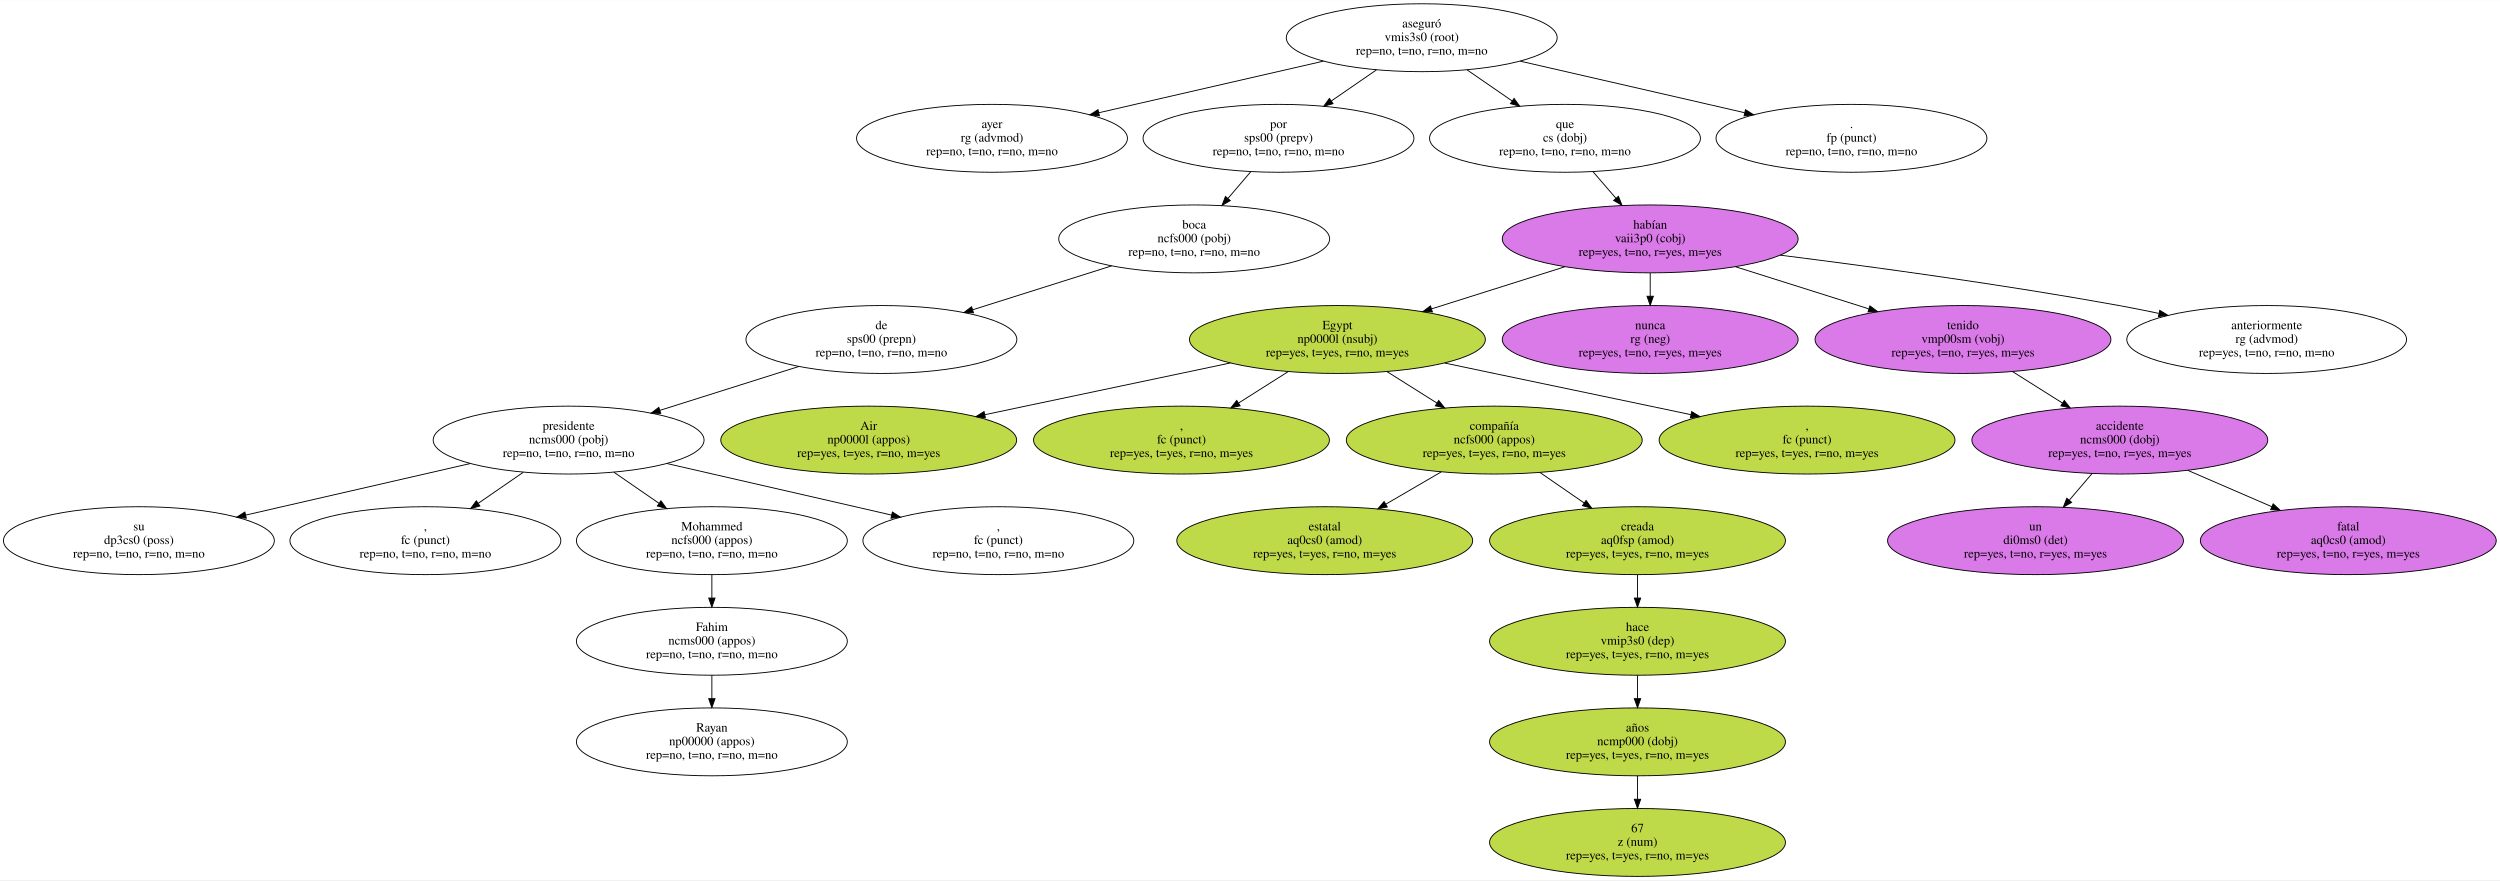
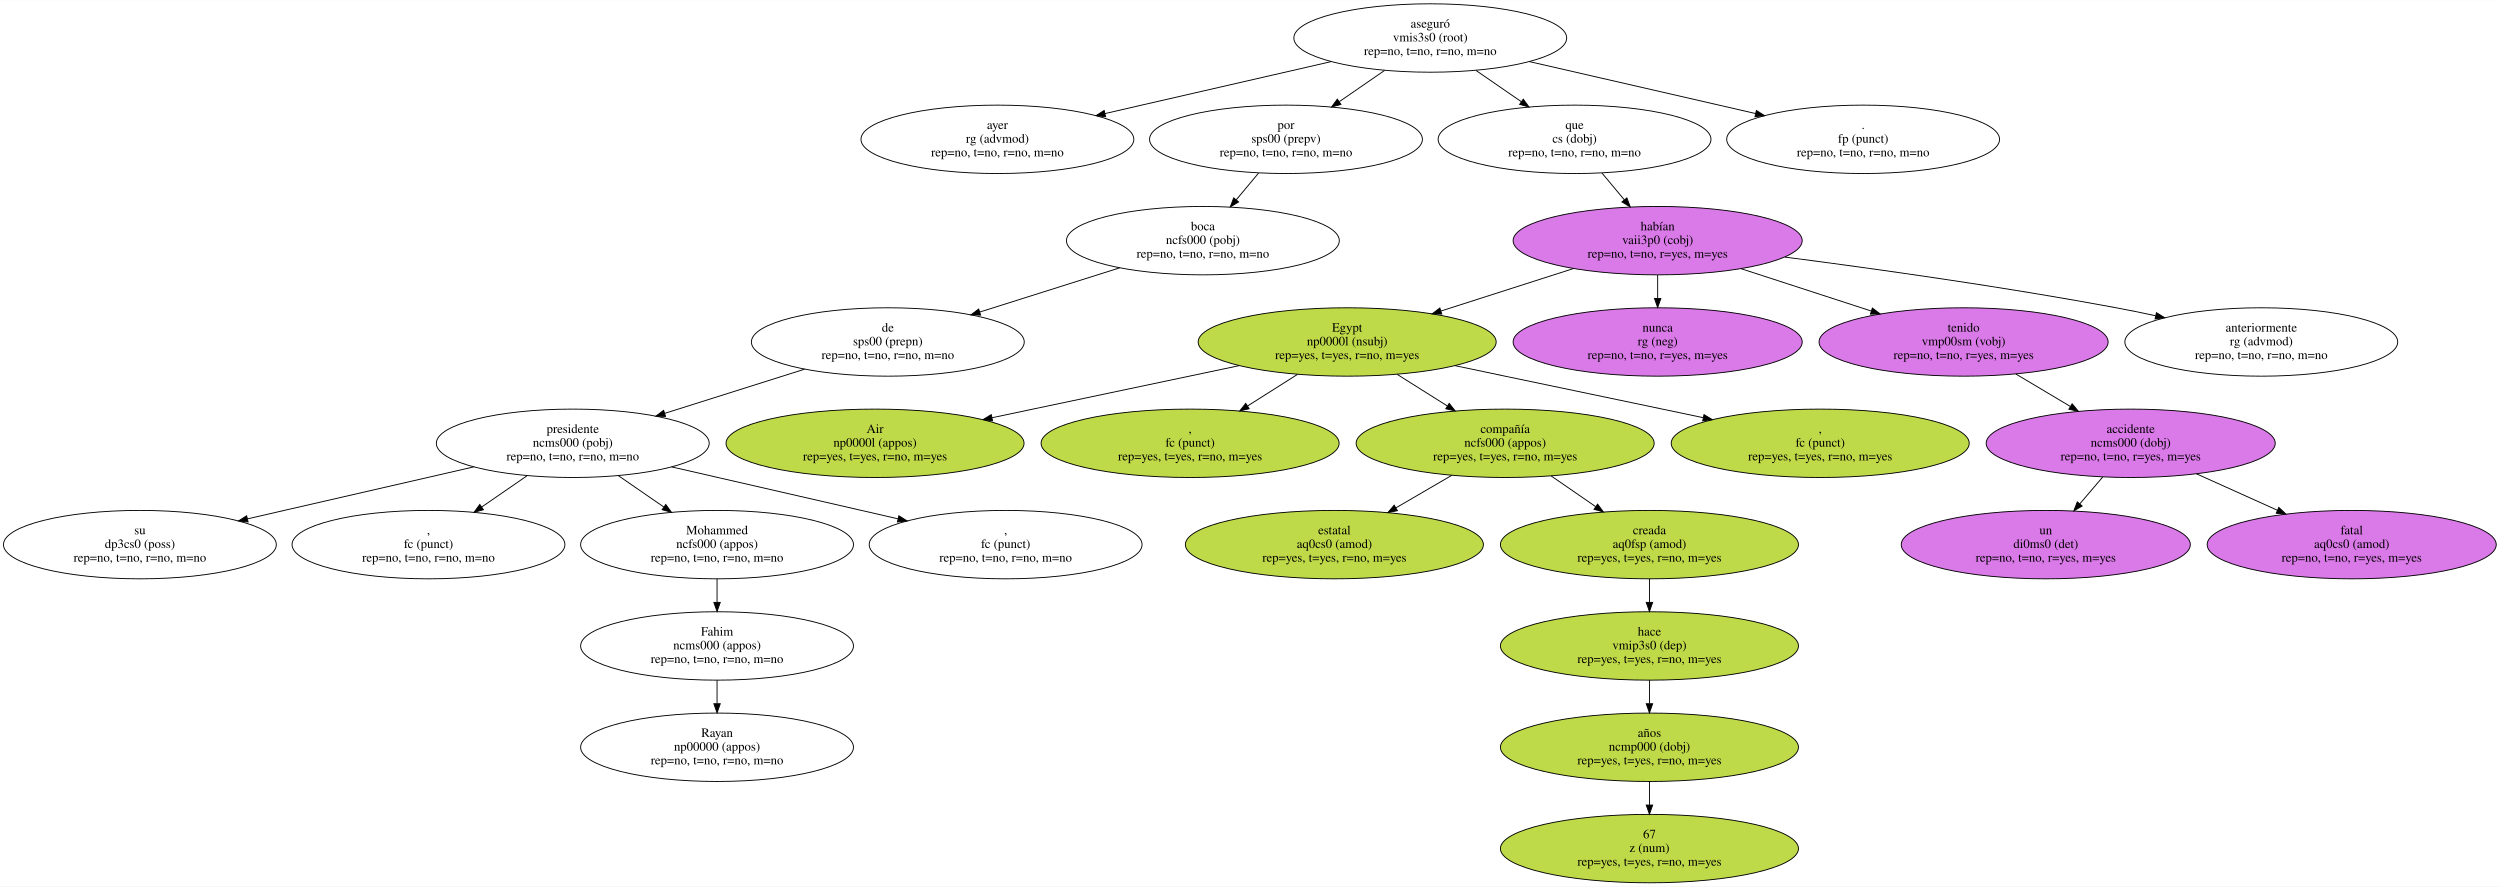
- <svg xmlns="http://www.w3.org/2000/svg" width="2758pt" height="971pt" viewBox="0.00 0.00 2757.54 970.58">
+ <svg xmlns="http://www.w3.org/2000/svg" width="2738pt" height="971pt" viewBox="0.00 0.00 2737.59 970.58">
  <g id="graph0" class="graph" transform="scale(1 1) rotate(0) translate(4 966.58)">
-     <polygon fill="white" stroke="transparent" points="-4,4 -4,-966.58 2753.54,-966.58 2753.54,4 -4,4" />
+     <polygon fill="white" stroke="transparent" points="-4,4 -4,-966.58 2733.59,-966.58 2733.59,4 -4,4" />
    <g id="node1" class="node">
-       <ellipse fill="none" stroke="black" cx="1564.2" cy="-925.1" rx="149.4" ry="37.45" />
-       <text text-anchor="middle" x="1564.2" y="-936.4" font-family="Times,serif" font-size="14.00">aseguró</text>
-       <text text-anchor="middle" x="1564.2" y="-921.4" font-family="Times,serif" font-size="14.00">vmis3s0 (root)</text>
-       <text text-anchor="middle" x="1564.2" y="-906.4" font-family="Times,serif" font-size="14.00">rep=no, t=no, r=no, m=no</text>
+       <ellipse fill="none" stroke="black" cx="1562.2" cy="-925.1" rx="149.4" ry="37.45" />
+       <text text-anchor="middle" x="1562.2" y="-936.4" font-family="Times,serif" font-size="14.00">aseguró</text>
+       <text text-anchor="middle" x="1562.2" y="-921.4" font-family="Times,serif" font-size="14.00">vmis3s0 (root)</text>
+       <text text-anchor="middle" x="1562.2" y="-906.4" font-family="Times,serif" font-size="14.00">rep=no, t=no, r=no, m=no</text>
    </g>
    <g id="node2" class="node">
-       <ellipse fill="none" stroke="black" cx="1090.2" cy="-814.15" rx="149.4" ry="37.45" />
-       <text text-anchor="middle" x="1090.2" y="-825.45" font-family="Times,serif" font-size="14.00">ayer</text>
-       <text text-anchor="middle" x="1090.2" y="-810.45" font-family="Times,serif" font-size="14.00">rg (advmod)</text>
-       <text text-anchor="middle" x="1090.2" y="-795.45" font-family="Times,serif" font-size="14.00">rep=no, t=no, r=no, m=no</text>
+       <ellipse fill="none" stroke="black" cx="1088.2" cy="-814.15" rx="149.4" ry="37.45" />
+       <text text-anchor="middle" x="1088.2" y="-825.45" font-family="Times,serif" font-size="14.00">ayer</text>
+       <text text-anchor="middle" x="1088.2" y="-810.45" font-family="Times,serif" font-size="14.00">rg (advmod)</text>
+       <text text-anchor="middle" x="1088.2" y="-795.45" font-family="Times,serif" font-size="14.00">rep=no, t=no, r=no, m=no</text>
    </g>
    <g id="edge1" class="edge">
-       <path fill="none" stroke="black" d="M1455.6,-899.24C1394.64,-885.27 1317.18,-867.5 1248.2,-851.63 1235.17,-848.63 1221.55,-845.49 1207.99,-842.36" />
-       <polygon fill="black" stroke="black" points="1208.67,-838.93 1198.13,-840.09 1207.09,-845.75 1208.67,-838.93" />
+       <path fill="none" stroke="black" d="M1453.6,-899.24C1392.64,-885.27 1315.18,-867.5 1246.2,-851.63 1233.17,-848.63 1219.55,-845.49 1205.99,-842.36" />
+       <polygon fill="black" stroke="black" points="1206.67,-838.93 1196.13,-840.09 1205.09,-845.75 1206.67,-838.93" />
    </g>
    <g id="node3" class="node">
-       <ellipse fill="none" stroke="black" cx="1406.2" cy="-814.15" rx="149.4" ry="37.45" />
-       <text text-anchor="middle" x="1406.2" y="-825.45" font-family="Times,serif" font-size="14.00">por</text>
-       <text text-anchor="middle" x="1406.2" y="-810.45" font-family="Times,serif" font-size="14.00">sps00 (prepv)</text>
-       <text text-anchor="middle" x="1406.2" y="-795.45" font-family="Times,serif" font-size="14.00">rep=no, t=no, r=no, m=no</text>
+       <ellipse fill="none" stroke="black" cx="1404.2" cy="-814.15" rx="149.4" ry="37.45" />
+       <text text-anchor="middle" x="1404.2" y="-825.45" font-family="Times,serif" font-size="14.00">por</text>
+       <text text-anchor="middle" x="1404.2" y="-810.45" font-family="Times,serif" font-size="14.00">sps00 (prepv)</text>
+       <text text-anchor="middle" x="1404.2" y="-795.45" font-family="Times,serif" font-size="14.00">rep=no, t=no, r=no, m=no</text>
    </g>
    <g id="edge2" class="edge">
-       <path fill="none" stroke="black" d="M1514.21,-889.63C1498.42,-878.75 1480.85,-866.63 1464.54,-855.38" />
-       <polygon fill="black" stroke="black" points="1466.36,-852.38 1456.14,-849.59 1462.38,-858.14 1466.36,-852.38" />
+       <path fill="none" stroke="black" d="M1512.21,-889.63C1496.42,-878.75 1478.85,-866.63 1462.54,-855.38" />
+       <polygon fill="black" stroke="black" points="1464.36,-852.38 1454.14,-849.59 1460.38,-858.14 1464.36,-852.38" />
    </g>
    <g id="node4" class="node">
-       <ellipse fill="none" stroke="black" cx="1722.2" cy="-814.15" rx="149.4" ry="37.45" />
-       <text text-anchor="middle" x="1722.2" y="-825.45" font-family="Times,serif" font-size="14.00">que</text>
-       <text text-anchor="middle" x="1722.2" y="-810.45" font-family="Times,serif" font-size="14.00">cs (dobj)</text>
-       <text text-anchor="middle" x="1722.2" y="-795.45" font-family="Times,serif" font-size="14.00">rep=no, t=no, r=no, m=no</text>
+       <ellipse fill="none" stroke="black" cx="1720.2" cy="-814.15" rx="149.4" ry="37.45" />
+       <text text-anchor="middle" x="1720.2" y="-825.45" font-family="Times,serif" font-size="14.00">que</text>
+       <text text-anchor="middle" x="1720.2" y="-810.45" font-family="Times,serif" font-size="14.00">cs (dobj)</text>
+       <text text-anchor="middle" x="1720.2" y="-795.45" font-family="Times,serif" font-size="14.00">rep=no, t=no, r=no, m=no</text>
    </g>
    <g id="edge3" class="edge">
-       <path fill="none" stroke="black" d="M1614.19,-889.63C1629.97,-878.75 1647.55,-866.63 1663.86,-855.38" />
-       <polygon fill="black" stroke="black" points="1666.02,-858.14 1672.26,-849.59 1662.04,-852.38 1666.02,-858.14" />
+       <path fill="none" stroke="black" d="M1612.19,-889.63C1627.97,-878.75 1645.55,-866.63 1661.86,-855.38" />
+       <polygon fill="black" stroke="black" points="1664.02,-858.14 1670.26,-849.59 1660.04,-852.38 1664.02,-858.14" />
    </g>
    <g id="node5" class="node">
-       <ellipse fill="none" stroke="black" cx="2038.2" cy="-814.15" rx="149.4" ry="37.45" />
-       <text text-anchor="middle" x="2038.2" y="-825.45" font-family="Times,serif" font-size="14.00">.</text>
-       <text text-anchor="middle" x="2038.2" y="-810.45" font-family="Times,serif" font-size="14.00">fp (punct)</text>
-       <text text-anchor="middle" x="2038.2" y="-795.45" font-family="Times,serif" font-size="14.00">rep=no, t=no, r=no, m=no</text>
+       <ellipse fill="none" stroke="black" cx="2036.2" cy="-814.15" rx="149.4" ry="37.45" />
+       <text text-anchor="middle" x="2036.2" y="-825.45" font-family="Times,serif" font-size="14.00">.</text>
+       <text text-anchor="middle" x="2036.2" y="-810.45" font-family="Times,serif" font-size="14.00">fp (punct)</text>
+       <text text-anchor="middle" x="2036.2" y="-795.45" font-family="Times,serif" font-size="14.00">rep=no, t=no, r=no, m=no</text>
    </g>
    <g id="edge4" class="edge">
-       <path fill="none" stroke="black" d="M1672.8,-899.24C1733.76,-885.27 1811.22,-867.5 1880.2,-851.63 1893.22,-848.63 1906.85,-845.49 1920.41,-842.36" />
-       <polygon fill="black" stroke="black" points="1921.31,-845.75 1930.26,-840.09 1919.73,-838.93 1921.31,-845.75" />
+       <path fill="none" stroke="black" d="M1670.8,-899.24C1731.76,-885.27 1809.22,-867.5 1878.2,-851.63 1891.22,-848.63 1904.85,-845.49 1918.41,-842.36" />
+       <polygon fill="black" stroke="black" points="1919.31,-845.75 1928.26,-840.09 1917.73,-838.93 1919.31,-845.75" />
    </g>
    <g id="node6" class="node">
      <ellipse fill="none" stroke="black" cx="1313.2" cy="-703.2" rx="149.4" ry="37.45" />
      <text text-anchor="middle" x="1313.2" y="-714.5" font-family="Times,serif" font-size="14.00">boca</text>
      <text text-anchor="middle" x="1313.2" y="-699.5" font-family="Times,serif" font-size="14.00">ncfs000 (pobj)</text>
      <text text-anchor="middle" x="1313.2" y="-684.5" font-family="Times,serif" font-size="14.00">rep=no, t=no, r=no, m=no</text>
    </g>
    <g id="edge5" class="edge">
-       <path fill="none" stroke="black" d="M1375.49,-777.17C1367.47,-767.78 1358.75,-757.56 1350.43,-747.82" />
-       <polygon fill="black" stroke="black" points="1353.03,-745.47 1343.88,-740.14 1347.71,-750.01 1353.03,-745.47" />
+       <path fill="none" stroke="black" d="M1374.15,-777.17C1366.31,-767.78 1357.77,-757.56 1349.63,-747.82" />
+       <polygon fill="black" stroke="black" points="1352.31,-745.57 1343.22,-740.14 1346.94,-750.05 1352.31,-745.57" />
    </g>
    <g id="node15" class="node">
-       <ellipse fill="#DA79E8" stroke="black" cx="1816.2" cy="-703.2" rx="163.18" ry="37.45" />
-       <text text-anchor="middle" x="1816.2" y="-714.5" font-family="Times,serif" font-size="14.00">habían</text>
-       <text text-anchor="middle" x="1816.2" y="-699.5" font-family="Times,serif" font-size="14.00">vaii3p0 (cobj)</text>
-       <text text-anchor="middle" x="1816.2" y="-684.5" font-family="Times,serif" font-size="14.00">rep=yes, t=no, r=yes, m=yes</text>
+       <ellipse fill="#DA79E8" stroke="black" cx="1811.2" cy="-703.2" rx="158.28" ry="37.45" />
+       <text text-anchor="middle" x="1811.2" y="-714.5" font-family="Times,serif" font-size="14.00">habían</text>
+       <text text-anchor="middle" x="1811.2" y="-699.5" font-family="Times,serif" font-size="14.00">vaii3p0 (cobj)</text>
+       <text text-anchor="middle" x="1811.2" y="-684.5" font-family="Times,serif" font-size="14.00">rep=no, t=no, r=yes, m=yes</text>
    </g>
    <g id="edge14" class="edge">
-       <path fill="none" stroke="black" d="M1752.98,-777.47C1761.09,-768.07 1769.94,-757.82 1778.37,-748.04" />
-       <polygon fill="black" stroke="black" points="1781.15,-750.18 1785.03,-740.33 1775.85,-745.61 1781.15,-750.18" />
+       <path fill="none" stroke="black" d="M1750.25,-777.17C1758.09,-767.78 1766.63,-757.56 1774.77,-747.82" />
+       <polygon fill="black" stroke="black" points="1777.46,-750.05 1781.18,-740.14 1772.09,-745.57 1777.46,-750.05" />
    </g>
    <g id="node7" class="node">
      <ellipse fill="none" stroke="black" cx="968.2" cy="-592.24" rx="149.4" ry="37.45" />
      <text text-anchor="middle" x="968.2" y="-603.54" font-family="Times,serif" font-size="14.00">de</text>
      <text text-anchor="middle" x="968.2" y="-588.54" font-family="Times,serif" font-size="14.00">sps00 (prepn)</text>
      <text text-anchor="middle" x="968.2" y="-573.54" font-family="Times,serif" font-size="14.00">rep=no, t=no, r=no, m=no</text>
    </g>
    <g id="edge6" class="edge">
      <path fill="none" stroke="black" d="M1222.1,-673.43C1174.94,-658.53 1117.24,-640.31 1068.77,-625" />
      <polygon fill="black" stroke="black" points="1069.8,-621.66 1059.21,-621.98 1067.69,-628.33 1069.8,-621.66" />
    </g>
    <g id="node8" class="node">
      <ellipse fill="none" stroke="black" cx="623.2" cy="-481.29" rx="149.4" ry="37.45" />
      <text text-anchor="middle" x="623.2" y="-492.59" font-family="Times,serif" font-size="14.00">presidente</text>
      <text text-anchor="middle" x="623.2" y="-477.59" font-family="Times,serif" font-size="14.00">ncms000 (pobj)</text>
      <text text-anchor="middle" x="623.2" y="-462.59" font-family="Times,serif" font-size="14.00">rep=no, t=no, r=no, m=no</text>
    </g>
    <g id="edge7" class="edge">
      <path fill="none" stroke="black" d="M877.1,-562.47C829.94,-547.58 772.24,-529.36 723.77,-514.05" />
      <polygon fill="black" stroke="black" points="724.8,-510.7 714.21,-511.03 722.69,-517.38 724.8,-510.7" />
    </g>
    <g id="node9" class="node">
      <ellipse fill="none" stroke="black" cx="149.2" cy="-370.34" rx="149.4" ry="37.45" />
      <text text-anchor="middle" x="149.2" y="-381.64" font-family="Times,serif" font-size="14.00">su</text>
      <text text-anchor="middle" x="149.2" y="-366.64" font-family="Times,serif" font-size="14.00">dp3cs0 (poss)</text>
      <text text-anchor="middle" x="149.2" y="-351.64" font-family="Times,serif" font-size="14.00">rep=no, t=no, r=no, m=no</text>
    </g>
    <g id="edge8" class="edge">
      <path fill="none" stroke="black" d="M514.6,-455.42C453.64,-441.45 376.18,-423.69 307.2,-407.81 294.17,-404.82 280.55,-401.68 266.99,-398.55" />
      <polygon fill="black" stroke="black" points="267.67,-395.11 257.13,-396.28 266.09,-401.93 267.67,-395.11" />
    </g>
    <g id="node10" class="node">
      <ellipse fill="none" stroke="black" cx="465.2" cy="-370.34" rx="149.4" ry="37.45" />
      <text text-anchor="middle" x="465.2" y="-381.64" font-family="Times,serif" font-size="14.00">,</text>
      <text text-anchor="middle" x="465.2" y="-366.64" font-family="Times,serif" font-size="14.00">fc (punct)</text>
      <text text-anchor="middle" x="465.2" y="-351.64" font-family="Times,serif" font-size="14.00">rep=no, t=no, r=no, m=no</text>
    </g>
    <g id="edge9" class="edge">
      <path fill="none" stroke="black" d="M573.21,-445.82C557.42,-434.93 539.85,-422.81 523.54,-411.56" />
      <polygon fill="black" stroke="black" points="525.36,-408.57 515.14,-405.77 521.38,-414.33 525.36,-408.57" />
    </g>
    <g id="node11" class="node">
      <ellipse fill="none" stroke="black" cx="781.2" cy="-370.34" rx="149.4" ry="37.45" />
      <text text-anchor="middle" x="781.2" y="-381.64" font-family="Times,serif" font-size="14.00">Mohammed</text>
      <text text-anchor="middle" x="781.2" y="-366.64" font-family="Times,serif" font-size="14.00">ncfs000 (appos)</text>
      <text text-anchor="middle" x="781.2" y="-351.64" font-family="Times,serif" font-size="14.00">rep=no, t=no, r=no, m=no</text>
    </g>
    <g id="edge10" class="edge">
      <path fill="none" stroke="black" d="M673.19,-445.82C688.97,-434.93 706.55,-422.81 722.86,-411.56" />
      <polygon fill="black" stroke="black" points="725.02,-414.33 731.26,-405.77 721.04,-408.57 725.02,-414.33" />
    </g>
    <g id="node12" class="node">
      <ellipse fill="none" stroke="black" cx="1097.2" cy="-370.34" rx="149.4" ry="37.45" />
      <text text-anchor="middle" x="1097.2" y="-381.64" font-family="Times,serif" font-size="14.00">,</text>
      <text text-anchor="middle" x="1097.2" y="-366.64" font-family="Times,serif" font-size="14.00">fc (punct)</text>
      <text text-anchor="middle" x="1097.2" y="-351.64" font-family="Times,serif" font-size="14.00">rep=no, t=no, r=no, m=no</text>
    </g>
    <g id="edge11" class="edge">
      <path fill="none" stroke="black" d="M731.39,-455.47C748.4,-451.57 765.77,-447.58 782.2,-443.81 851.98,-427.81 869.43,-423.87 939.2,-407.81 952.22,-404.82 965.85,-401.68 979.41,-398.55" />
      <polygon fill="black" stroke="black" points="980.31,-401.94 989.26,-396.28 978.73,-395.11 980.31,-401.94" />
    </g>
    <g id="node13" class="node">
      <ellipse fill="none" stroke="black" cx="781.2" cy="-259.38" rx="149.4" ry="37.45" />
      <text text-anchor="middle" x="781.2" y="-270.68" font-family="Times,serif" font-size="14.00">Fahim</text>
      <text text-anchor="middle" x="781.2" y="-255.68" font-family="Times,serif" font-size="14.00">ncms000 (appos)</text>
      <text text-anchor="middle" x="781.2" y="-240.68" font-family="Times,serif" font-size="14.00">rep=no, t=no, r=no, m=no</text>
    </g>
    <g id="edge12" class="edge">
      <path fill="none" stroke="black" d="M781.2,-332.75C781.2,-324.58 781.2,-315.8 781.2,-307.27" />
      <polygon fill="black" stroke="black" points="784.7,-307.06 781.2,-297.06 777.7,-307.06 784.7,-307.06" />
    </g>
    <g id="node14" class="node">
      <ellipse fill="none" stroke="black" cx="781.2" cy="-148.43" rx="149.4" ry="37.45" />
      <text text-anchor="middle" x="781.2" y="-159.73" font-family="Times,serif" font-size="14.00">Rayan</text>
      <text text-anchor="middle" x="781.2" y="-144.73" font-family="Times,serif" font-size="14.00">np00000 (appos)</text>
      <text text-anchor="middle" x="781.2" y="-129.73" font-family="Times,serif" font-size="14.00">rep=no, t=no, r=no, m=no</text>
    </g>
    <g id="edge13" class="edge">
      <path fill="none" stroke="black" d="M781.2,-221.8C781.2,-213.63 781.2,-204.85 781.2,-196.32" />
      <polygon fill="black" stroke="black" points="784.7,-196.1 781.2,-186.1 777.7,-196.1 784.7,-196.1" />
    </g>
    <g id="node16" class="node">
      <ellipse fill="#BEDA48" stroke="black" cx="1471.2" cy="-592.24" rx="163.18" ry="37.45" />
      <text text-anchor="middle" x="1471.2" y="-603.54" font-family="Times,serif" font-size="14.00">Egypt</text>
      <text text-anchor="middle" x="1471.2" y="-588.54" font-family="Times,serif" font-size="14.00">np0000l (nsubj)</text>
      <text text-anchor="middle" x="1471.2" y="-573.54" font-family="Times,serif" font-size="14.00">rep=yes, t=yes, r=no, m=yes</text>
    </g>
    <g id="edge15" class="edge">
-       <path fill="none" stroke="black" d="M1721.93,-672.42C1676.48,-658.07 1621.84,-640.82 1575.19,-626.08" />
-       <polygon fill="black" stroke="black" points="1575.95,-622.65 1565.36,-622.98 1573.84,-629.33 1575.95,-622.65" />
+       <path fill="none" stroke="black" d="M1718.74,-672.57C1673.95,-658.21 1620.01,-640.93 1573.94,-626.17" />
+       <polygon fill="black" stroke="black" points="1574.82,-622.77 1564.23,-623.05 1572.68,-629.44 1574.82,-622.77" />
    </g>
    <g id="node17" class="node">
-       <ellipse fill="#DA79E8" stroke="black" cx="1816.2" cy="-592.24" rx="163.18" ry="37.45" />
-       <text text-anchor="middle" x="1816.2" y="-603.54" font-family="Times,serif" font-size="14.00">nunca</text>
-       <text text-anchor="middle" x="1816.2" y="-588.54" font-family="Times,serif" font-size="14.00">rg (neg)</text>
-       <text text-anchor="middle" x="1816.2" y="-573.54" font-family="Times,serif" font-size="14.00">rep=yes, t=no, r=yes, m=yes</text>
+       <ellipse fill="#DA79E8" stroke="black" cx="1811.2" cy="-592.24" rx="158.28" ry="37.45" />
+       <text text-anchor="middle" x="1811.2" y="-603.54" font-family="Times,serif" font-size="14.00">nunca</text>
+       <text text-anchor="middle" x="1811.2" y="-588.54" font-family="Times,serif" font-size="14.00">rg (neg)</text>
+       <text text-anchor="middle" x="1811.2" y="-573.54" font-family="Times,serif" font-size="14.00">rep=no, t=no, r=yes, m=yes</text>
    </g>
    <g id="edge16" class="edge">
-       <path fill="none" stroke="black" d="M1816.2,-665.61C1816.2,-657.44 1816.2,-648.66 1816.2,-640.13" />
-       <polygon fill="black" stroke="black" points="1819.7,-639.92 1816.2,-629.92 1812.7,-639.92 1819.7,-639.92" />
+       <path fill="none" stroke="black" d="M1811.2,-665.61C1811.2,-657.44 1811.2,-648.66 1811.2,-640.13" />
+       <polygon fill="black" stroke="black" points="1814.7,-639.92 1811.2,-629.92 1807.7,-639.92 1814.7,-639.92" />
    </g>
    <g id="node18" class="node">
-       <ellipse fill="#DA79E8" stroke="black" cx="2161.2" cy="-592.24" rx="163.18" ry="37.45" />
-       <text text-anchor="middle" x="2161.2" y="-603.54" font-family="Times,serif" font-size="14.00">tenido</text>
-       <text text-anchor="middle" x="2161.2" y="-588.54" font-family="Times,serif" font-size="14.00">vmp00sm (vobj)</text>
-       <text text-anchor="middle" x="2161.2" y="-573.54" font-family="Times,serif" font-size="14.00">rep=yes, t=no, r=yes, m=yes</text>
+       <ellipse fill="#DA79E8" stroke="black" cx="2146.2" cy="-592.24" rx="158.28" ry="37.45" />
+       <text text-anchor="middle" x="2146.2" y="-603.54" font-family="Times,serif" font-size="14.00">tenido</text>
+       <text text-anchor="middle" x="2146.2" y="-588.54" font-family="Times,serif" font-size="14.00">vmp00sm (vobj)</text>
+       <text text-anchor="middle" x="2146.2" y="-573.54" font-family="Times,serif" font-size="14.00">rep=no, t=no, r=yes, m=yes</text>
    </g>
    <g id="edge17" class="edge">
-       <path fill="none" stroke="black" d="M1910.47,-672.42C1955.92,-658.07 2010.56,-640.82 2057.21,-626.08" />
-       <polygon fill="black" stroke="black" points="2058.56,-629.33 2067.04,-622.98 2056.45,-622.65 2058.56,-629.33" />
+       <path fill="none" stroke="black" d="M1902.74,-672.42C1946.87,-658.07 1999.92,-640.82 2045.23,-626.08" />
+       <polygon fill="black" stroke="black" points="2046.34,-629.4 2054.77,-622.98 2044.18,-622.74 2046.34,-629.4" />
    </g>
    <g id="node19" class="node">
-       <ellipse fill="none" stroke="black" cx="2496.2" cy="-592.24" rx="154.3" ry="37.45" />
-       <text text-anchor="middle" x="2496.2" y="-603.54" font-family="Times,serif" font-size="14.00">anteriormente</text>
-       <text text-anchor="middle" x="2496.2" y="-588.54" font-family="Times,serif" font-size="14.00">rg (advmod)</text>
-       <text text-anchor="middle" x="2496.2" y="-573.54" font-family="Times,serif" font-size="14.00">rep=yes, t=no, r=no, m=no</text>
+       <ellipse fill="none" stroke="black" cx="2472.2" cy="-592.24" rx="149.4" ry="37.45" />
+       <text text-anchor="middle" x="2472.2" y="-603.54" font-family="Times,serif" font-size="14.00">anteriormente</text>
+       <text text-anchor="middle" x="2472.2" y="-588.54" font-family="Times,serif" font-size="14.00">rg (advmod)</text>
+       <text text-anchor="middle" x="2472.2" y="-573.54" font-family="Times,serif" font-size="14.00">rep=no, t=no, r=no, m=no</text>
    </g>
    <g id="edge18" class="edge">
-       <path fill="none" stroke="black" d="M1959.61,-685.25C2063.65,-672.2 2207.57,-652.54 2333.2,-629.72 2347.46,-627.13 2362.36,-624.16 2377.11,-621.06" />
-       <polygon fill="black" stroke="black" points="2378.23,-624.4 2387.29,-618.9 2376.78,-617.55 2378.23,-624.4" />
+       <path fill="none" stroke="black" d="M1950.47,-685.21C2051.5,-672.13 2191.25,-652.47 2313.2,-629.72 2327.22,-627.1 2341.89,-624.1 2356.39,-620.97" />
+       <polygon fill="black" stroke="black" points="2357.38,-624.34 2366.4,-618.79 2355.88,-617.5 2357.38,-624.34" />
    </g>
    <g id="node20" class="node">
      <ellipse fill="#BEDA48" stroke="black" cx="954.2" cy="-481.29" rx="163.18" ry="37.45" />
      <text text-anchor="middle" x="954.2" y="-492.59" font-family="Times,serif" font-size="14.00">Air</text>
      <text text-anchor="middle" x="954.2" y="-477.59" font-family="Times,serif" font-size="14.00">np0000l (appos)</text>
      <text text-anchor="middle" x="954.2" y="-462.59" font-family="Times,serif" font-size="14.00">rep=yes, t=yes, r=no, m=yes</text>
    </g>
    <g id="edge19" class="edge">
      <path fill="none" stroke="black" d="M1352.99,-566.34C1286.62,-552.36 1202.3,-534.6 1127.2,-518.77 1112.66,-515.7 1097.44,-512.49 1082.31,-509.3" />
      <polygon fill="black" stroke="black" points="1082.89,-505.85 1072.39,-507.21 1081.45,-512.7 1082.89,-505.85" />
    </g>
    <g id="node21" class="node">
      <ellipse fill="#BEDA48" stroke="black" cx="1299.2" cy="-481.29" rx="163.18" ry="37.45" />
      <text text-anchor="middle" x="1299.2" y="-492.59" font-family="Times,serif" font-size="14.00">,</text>
      <text text-anchor="middle" x="1299.2" y="-477.59" font-family="Times,serif" font-size="14.00">fc (punct)</text>
      <text text-anchor="middle" x="1299.2" y="-462.59" font-family="Times,serif" font-size="14.00">rep=yes, t=yes, r=no, m=yes</text>
    </g>
    <g id="edge20" class="edge">
      <path fill="none" stroke="black" d="M1416.78,-556.77C1399.44,-545.79 1380.11,-533.54 1362.22,-522.21" />
      <polygon fill="black" stroke="black" points="1363.88,-519.12 1353.56,-516.73 1360.14,-525.03 1363.88,-519.12" />
    </g>
    <g id="node22" class="node">
      <ellipse fill="#BEDA48" stroke="black" cx="1644.2" cy="-481.29" rx="163.18" ry="37.45" />
      <text text-anchor="middle" x="1644.2" y="-492.59" font-family="Times,serif" font-size="14.00">compañía</text>
      <text text-anchor="middle" x="1644.2" y="-477.59" font-family="Times,serif" font-size="14.00">ncfs000 (appos)</text>
      <text text-anchor="middle" x="1644.2" y="-462.59" font-family="Times,serif" font-size="14.00">rep=yes, t=yes, r=no, m=yes</text>
    </g>
    <g id="edge21" class="edge">
      <path fill="none" stroke="black" d="M1525.94,-556.77C1543.38,-545.79 1562.82,-533.54 1580.82,-522.21" />
      <polygon fill="black" stroke="black" points="1582.92,-525.02 1589.52,-516.73 1579.19,-519.09 1582.92,-525.02" />
    </g>
    <g id="node23" class="node">
      <ellipse fill="#BEDA48" stroke="black" cx="1989.2" cy="-481.29" rx="163.18" ry="37.45" />
      <text text-anchor="middle" x="1989.2" y="-492.59" font-family="Times,serif" font-size="14.00">,</text>
      <text text-anchor="middle" x="1989.2" y="-477.59" font-family="Times,serif" font-size="14.00">fc (punct)</text>
      <text text-anchor="middle" x="1989.2" y="-462.59" font-family="Times,serif" font-size="14.00">rep=yes, t=yes, r=no, m=yes</text>
    </g>
    <g id="edge22" class="edge">
      <path fill="none" stroke="black" d="M1589.38,-566.3C1607.73,-562.43 1626.48,-558.49 1644.2,-554.77 1720.63,-538.71 1739.77,-534.82 1816.2,-518.77 1830.74,-515.71 1845.96,-512.51 1861.09,-509.32" />
      <polygon fill="black" stroke="black" points="1861.95,-512.72 1871.02,-507.23 1860.51,-505.87 1861.95,-512.72" />
    </g>
    <g id="node29" class="node">
-       <ellipse fill="#DA79E8" stroke="black" cx="2334.2" cy="-481.29" rx="163.18" ry="37.45" />
-       <text text-anchor="middle" x="2334.2" y="-492.59" font-family="Times,serif" font-size="14.00">accidente</text>
-       <text text-anchor="middle" x="2334.2" y="-477.59" font-family="Times,serif" font-size="14.00">ncms000 (dobj)</text>
-       <text text-anchor="middle" x="2334.2" y="-462.59" font-family="Times,serif" font-size="14.00">rep=yes, t=no, r=yes, m=yes</text>
+       <ellipse fill="#DA79E8" stroke="black" cx="2329.2" cy="-481.29" rx="158.28" ry="37.45" />
+       <text text-anchor="middle" x="2329.2" y="-492.59" font-family="Times,serif" font-size="14.00">accidente</text>
+       <text text-anchor="middle" x="2329.2" y="-477.59" font-family="Times,serif" font-size="14.00">ncms000 (dobj)</text>
+       <text text-anchor="middle" x="2329.2" y="-462.59" font-family="Times,serif" font-size="14.00">rep=no, t=no, r=yes, m=yes</text>
    </g>
    <g id="edge28" class="edge">
-       <path fill="none" stroke="black" d="M2215.94,-556.77C2233.38,-545.79 2252.82,-533.54 2270.82,-522.21" />
-       <polygon fill="black" stroke="black" points="2272.92,-525.02 2279.52,-516.73 2269.19,-519.09 2272.92,-525.02" />
+       <path fill="none" stroke="black" d="M2203.35,-557.22C2222.27,-545.96 2243.47,-533.33 2263.01,-521.7" />
+       <polygon fill="black" stroke="black" points="2265.05,-524.55 2271.85,-516.43 2261.47,-518.54 2265.05,-524.55" />
    </g>
    <g id="node24" class="node">
      <ellipse fill="#BEDA48" stroke="black" cx="1457.2" cy="-370.34" rx="163.18" ry="37.45" />
      <text text-anchor="middle" x="1457.2" y="-381.64" font-family="Times,serif" font-size="14.00">estatal</text>
      <text text-anchor="middle" x="1457.2" y="-366.64" font-family="Times,serif" font-size="14.00">aq0cs0 (amod)</text>
      <text text-anchor="middle" x="1457.2" y="-351.64" font-family="Times,serif" font-size="14.00">rep=yes, t=yes, r=no, m=yes</text>
    </g>
    <g id="edge23" class="edge">
      <path fill="none" stroke="black" d="M1585.8,-446.26C1566.38,-434.95 1544.6,-422.26 1524.57,-410.59" />
      <polygon fill="black" stroke="black" points="1526.2,-407.49 1515.8,-405.48 1522.68,-413.54 1526.2,-407.49" />
    </g>
    <g id="node25" class="node">
      <ellipse fill="#BEDA48" stroke="black" cx="1802.2" cy="-370.34" rx="163.18" ry="37.45" />
      <text text-anchor="middle" x="1802.2" y="-381.64" font-family="Times,serif" font-size="14.00">creada</text>
      <text text-anchor="middle" x="1802.2" y="-366.64" font-family="Times,serif" font-size="14.00">aq0fsp (amod)</text>
      <text text-anchor="middle" x="1802.2" y="-351.64" font-family="Times,serif" font-size="14.00">rep=yes, t=yes, r=no, m=yes</text>
    </g>
    <g id="edge24" class="edge">
      <path fill="none" stroke="black" d="M1694.63,-445.52C1710.16,-434.8 1727.4,-422.92 1743.44,-411.85" />
      <polygon fill="black" stroke="black" points="1745.46,-414.71 1751.71,-406.15 1741.49,-408.95 1745.46,-414.71" />
    </g>
    <g id="node26" class="node">
      <ellipse fill="#BEDA48" stroke="black" cx="1802.2" cy="-259.38" rx="163.18" ry="37.45" />
      <text text-anchor="middle" x="1802.2" y="-270.68" font-family="Times,serif" font-size="14.00">hace</text>
      <text text-anchor="middle" x="1802.2" y="-255.68" font-family="Times,serif" font-size="14.00">vmip3s0 (dep)</text>
      <text text-anchor="middle" x="1802.2" y="-240.68" font-family="Times,serif" font-size="14.00">rep=yes, t=yes, r=no, m=yes</text>
    </g>
    <g id="edge25" class="edge">
      <path fill="none" stroke="black" d="M1802.2,-332.75C1802.2,-324.58 1802.2,-315.8 1802.2,-307.27" />
      <polygon fill="black" stroke="black" points="1805.7,-307.06 1802.2,-297.06 1798.7,-307.06 1805.7,-307.06" />
    </g>
    <g id="node27" class="node">
      <ellipse fill="#BEDA48" stroke="black" cx="1802.2" cy="-148.43" rx="163.18" ry="37.45" />
      <text text-anchor="middle" x="1802.2" y="-159.73" font-family="Times,serif" font-size="14.00">años</text>
      <text text-anchor="middle" x="1802.2" y="-144.73" font-family="Times,serif" font-size="14.00">ncmp000 (dobj)</text>
      <text text-anchor="middle" x="1802.2" y="-129.73" font-family="Times,serif" font-size="14.00">rep=yes, t=yes, r=no, m=yes</text>
    </g>
    <g id="edge26" class="edge">
      <path fill="none" stroke="black" d="M1802.2,-221.8C1802.2,-213.63 1802.2,-204.85 1802.2,-196.32" />
      <polygon fill="black" stroke="black" points="1805.7,-196.1 1802.2,-186.1 1798.7,-196.1 1805.7,-196.1" />
    </g>
    <g id="node28" class="node">
      <ellipse fill="#BEDA48" stroke="black" cx="1802.2" cy="-37.48" rx="163.18" ry="37.45" />
      <text text-anchor="middle" x="1802.2" y="-48.78" font-family="Times,serif" font-size="14.00">67</text>
      <text text-anchor="middle" x="1802.2" y="-33.78" font-family="Times,serif" font-size="14.00">z (num)</text>
      <text text-anchor="middle" x="1802.2" y="-18.78" font-family="Times,serif" font-size="14.00">rep=yes, t=yes, r=no, m=yes</text>
    </g>
    <g id="edge27" class="edge">
      <path fill="none" stroke="black" d="M1802.2,-110.85C1802.2,-102.67 1802.2,-93.89 1802.2,-85.37" />
      <polygon fill="black" stroke="black" points="1805.7,-85.15 1802.2,-75.15 1798.7,-85.15 1805.7,-85.15" />
    </g>
    <g id="node30" class="node">
-       <ellipse fill="#DA79E8" stroke="black" cx="2241.2" cy="-370.34" rx="163.18" ry="37.45" />
-       <text text-anchor="middle" x="2241.2" y="-381.64" font-family="Times,serif" font-size="14.00">un</text>
-       <text text-anchor="middle" x="2241.2" y="-366.64" font-family="Times,serif" font-size="14.00">di0ms0 (det)</text>
-       <text text-anchor="middle" x="2241.2" y="-351.64" font-family="Times,serif" font-size="14.00">rep=yes, t=no, r=yes, m=yes</text>
+       <ellipse fill="#DA79E8" stroke="black" cx="2236.2" cy="-370.34" rx="158.28" ry="37.45" />
+       <text text-anchor="middle" x="2236.2" y="-381.64" font-family="Times,serif" font-size="14.00">un</text>
+       <text text-anchor="middle" x="2236.2" y="-366.64" font-family="Times,serif" font-size="14.00">di0ms0 (det)</text>
+       <text text-anchor="middle" x="2236.2" y="-351.64" font-family="Times,serif" font-size="14.00">rep=no, t=no, r=yes, m=yes</text>
    </g>
    <g id="edge29" class="edge">
-       <path fill="none" stroke="black" d="M2303.49,-444.31C2295.47,-434.92 2286.75,-424.7 2278.43,-414.96" />
-       <polygon fill="black" stroke="black" points="2281.03,-412.61 2271.88,-407.28 2275.71,-417.15 2281.03,-412.61" />
+       <path fill="none" stroke="black" d="M2298.49,-444.31C2290.47,-434.92 2281.75,-424.7 2273.43,-414.96" />
+       <polygon fill="black" stroke="black" points="2276.03,-412.61 2266.88,-407.28 2270.71,-417.15 2276.03,-412.61" />
    </g>
    <g id="node31" class="node">
-       <ellipse fill="#DA79E8" stroke="black" cx="2586.2" cy="-370.34" rx="163.18" ry="37.45" />
-       <text text-anchor="middle" x="2586.2" y="-381.64" font-family="Times,serif" font-size="14.00">fatal</text>
-       <text text-anchor="middle" x="2586.2" y="-366.64" font-family="Times,serif" font-size="14.00">aq0cs0 (amod)</text>
-       <text text-anchor="middle" x="2586.2" y="-351.64" font-family="Times,serif" font-size="14.00">rep=yes, t=no, r=yes, m=yes</text>
+       <ellipse fill="#DA79E8" stroke="black" cx="2571.2" cy="-370.34" rx="158.28" ry="37.45" />
+       <text text-anchor="middle" x="2571.2" y="-381.64" font-family="Times,serif" font-size="14.00">fatal</text>
+       <text text-anchor="middle" x="2571.2" y="-366.64" font-family="Times,serif" font-size="14.00">aq0cs0 (amod)</text>
+       <text text-anchor="middle" x="2571.2" y="-351.64" font-family="Times,serif" font-size="14.00">rep=no, t=no, r=yes, m=yes</text>
    </g>
    <g id="edge30" class="edge">
-       <path fill="none" stroke="black" d="M2409.13,-447.9C2438.31,-435.28 2471.91,-420.75 2501.93,-407.77" />
-       <polygon fill="black" stroke="black" points="2503.34,-410.98 2511.13,-403.79 2500.56,-404.55 2503.34,-410.98" />
+       <path fill="none" stroke="black" d="M2401.15,-447.9C2429.06,-435.33 2461.16,-420.88 2489.9,-407.94" />
+       <polygon fill="black" stroke="black" points="2491.42,-411.09 2499.11,-403.79 2488.55,-404.71 2491.42,-411.09" />
    </g>
  </g>
</svg>
